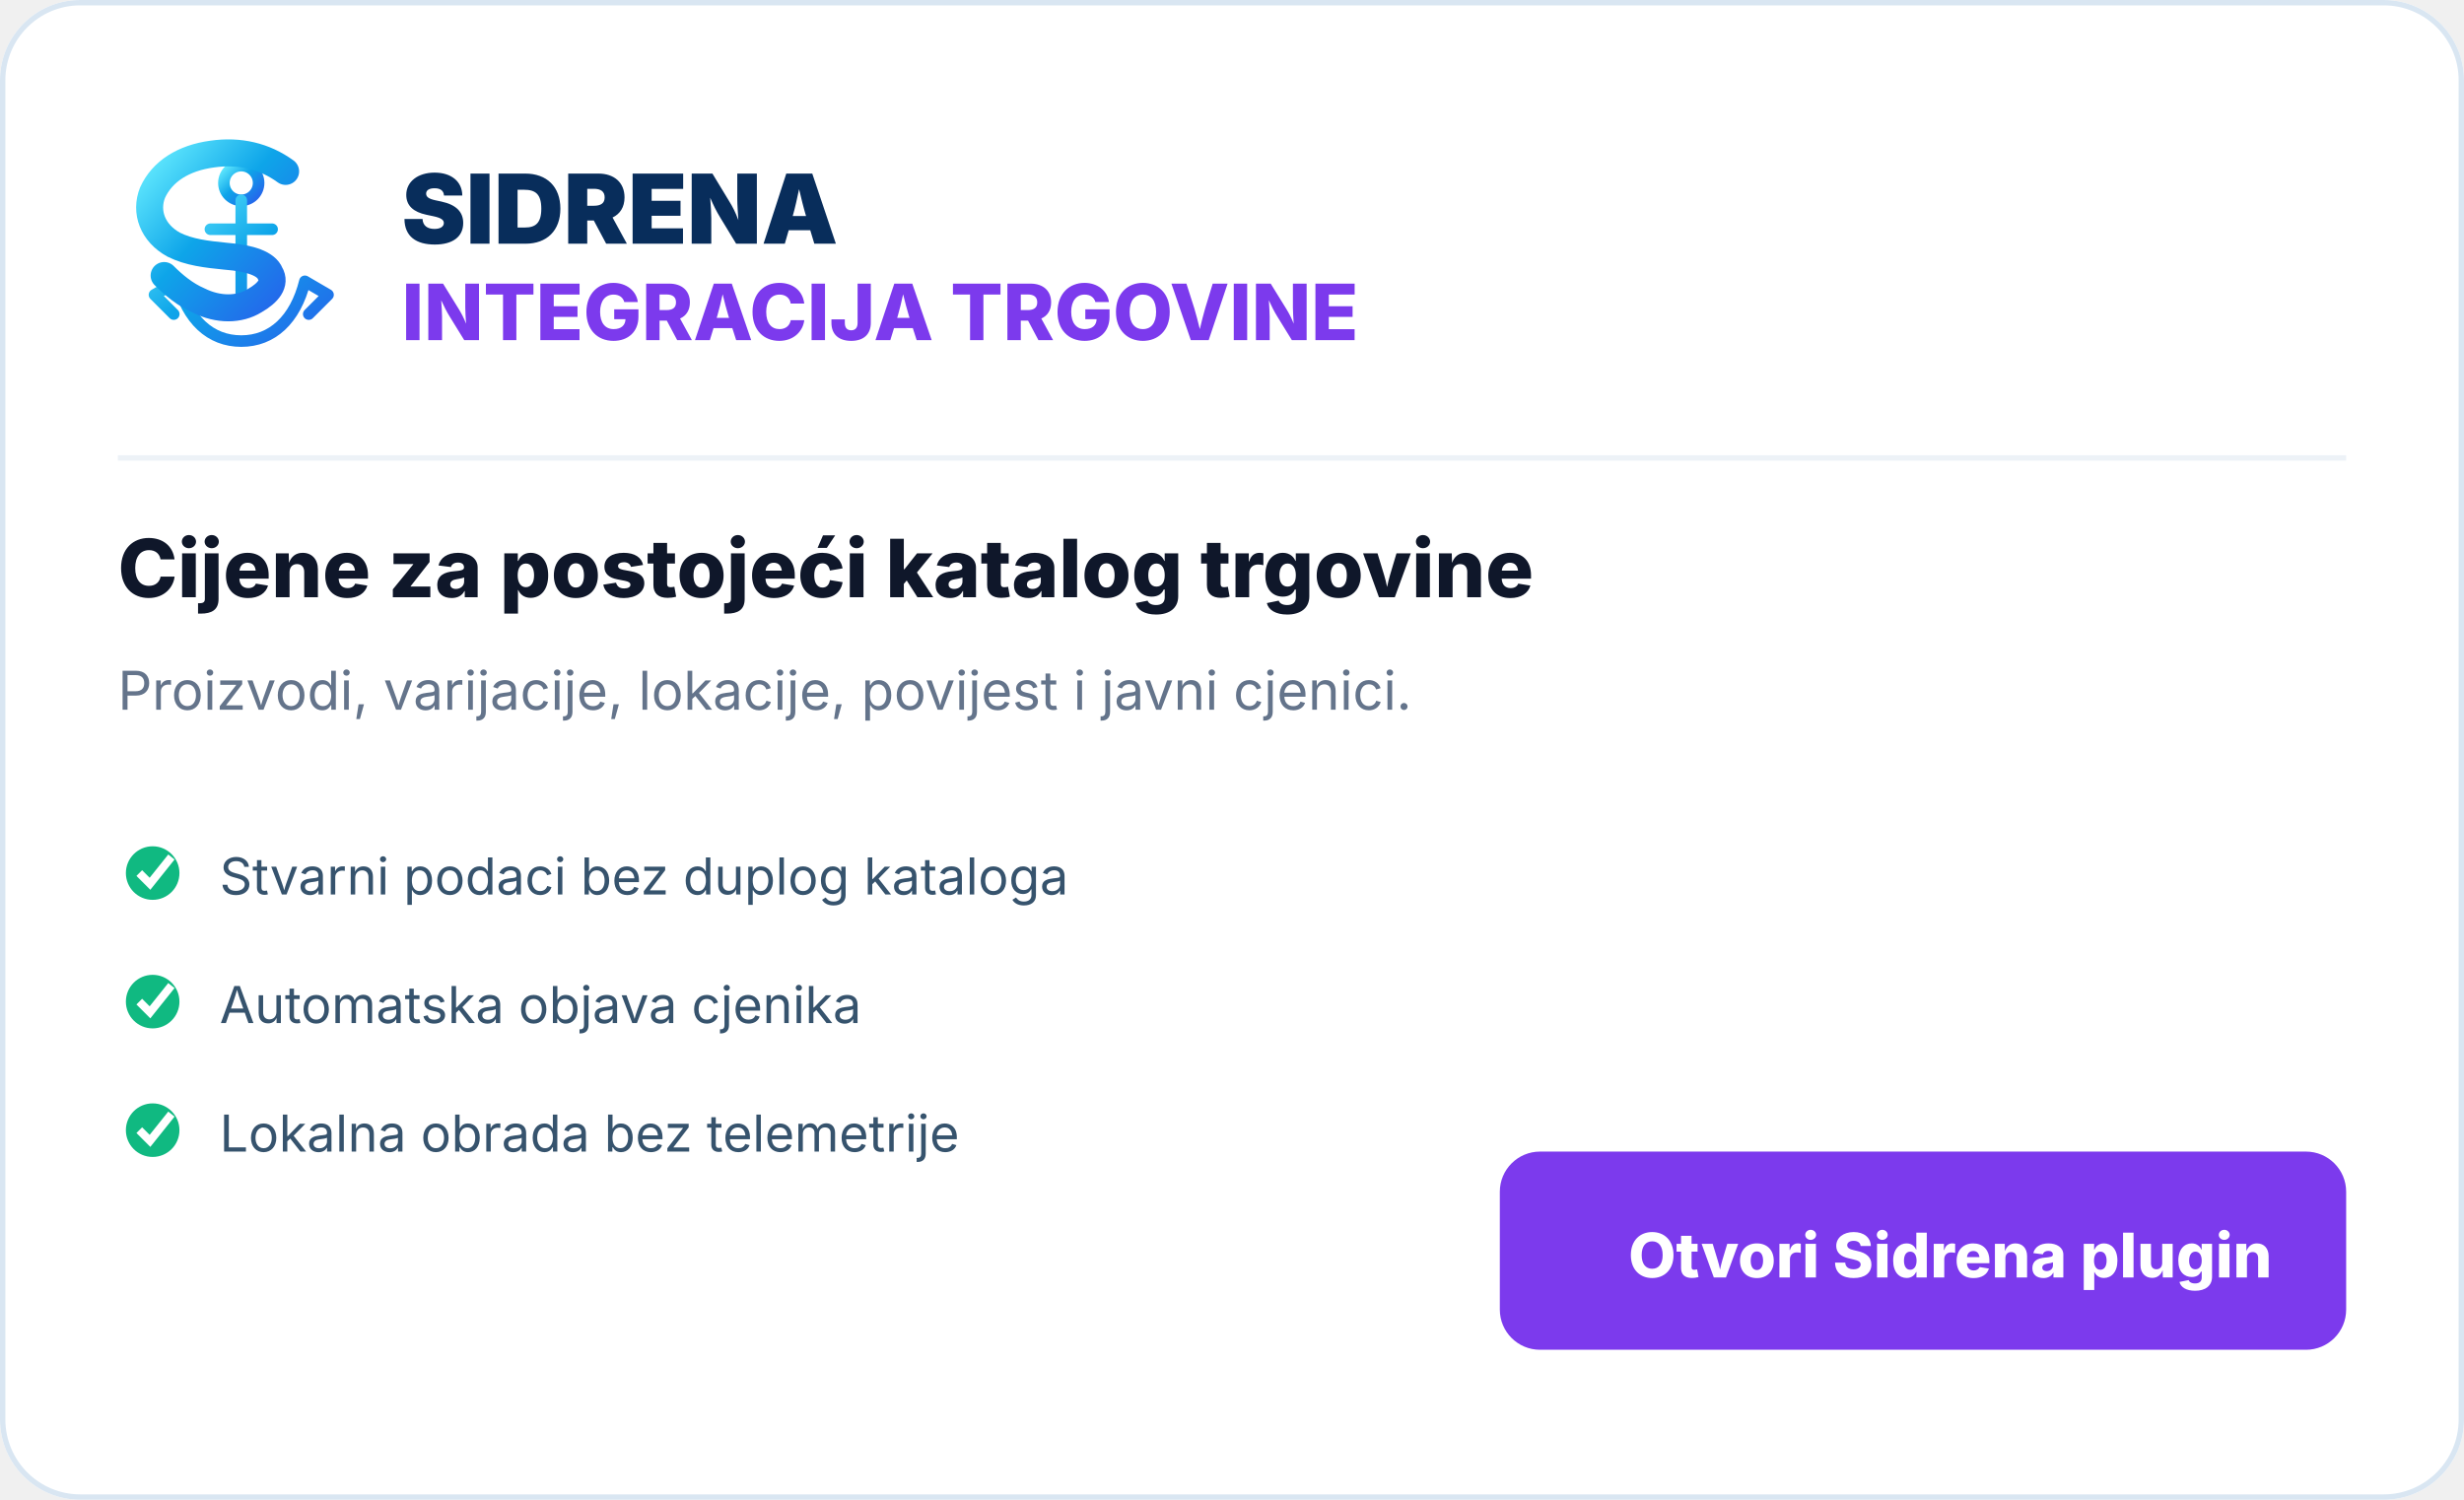
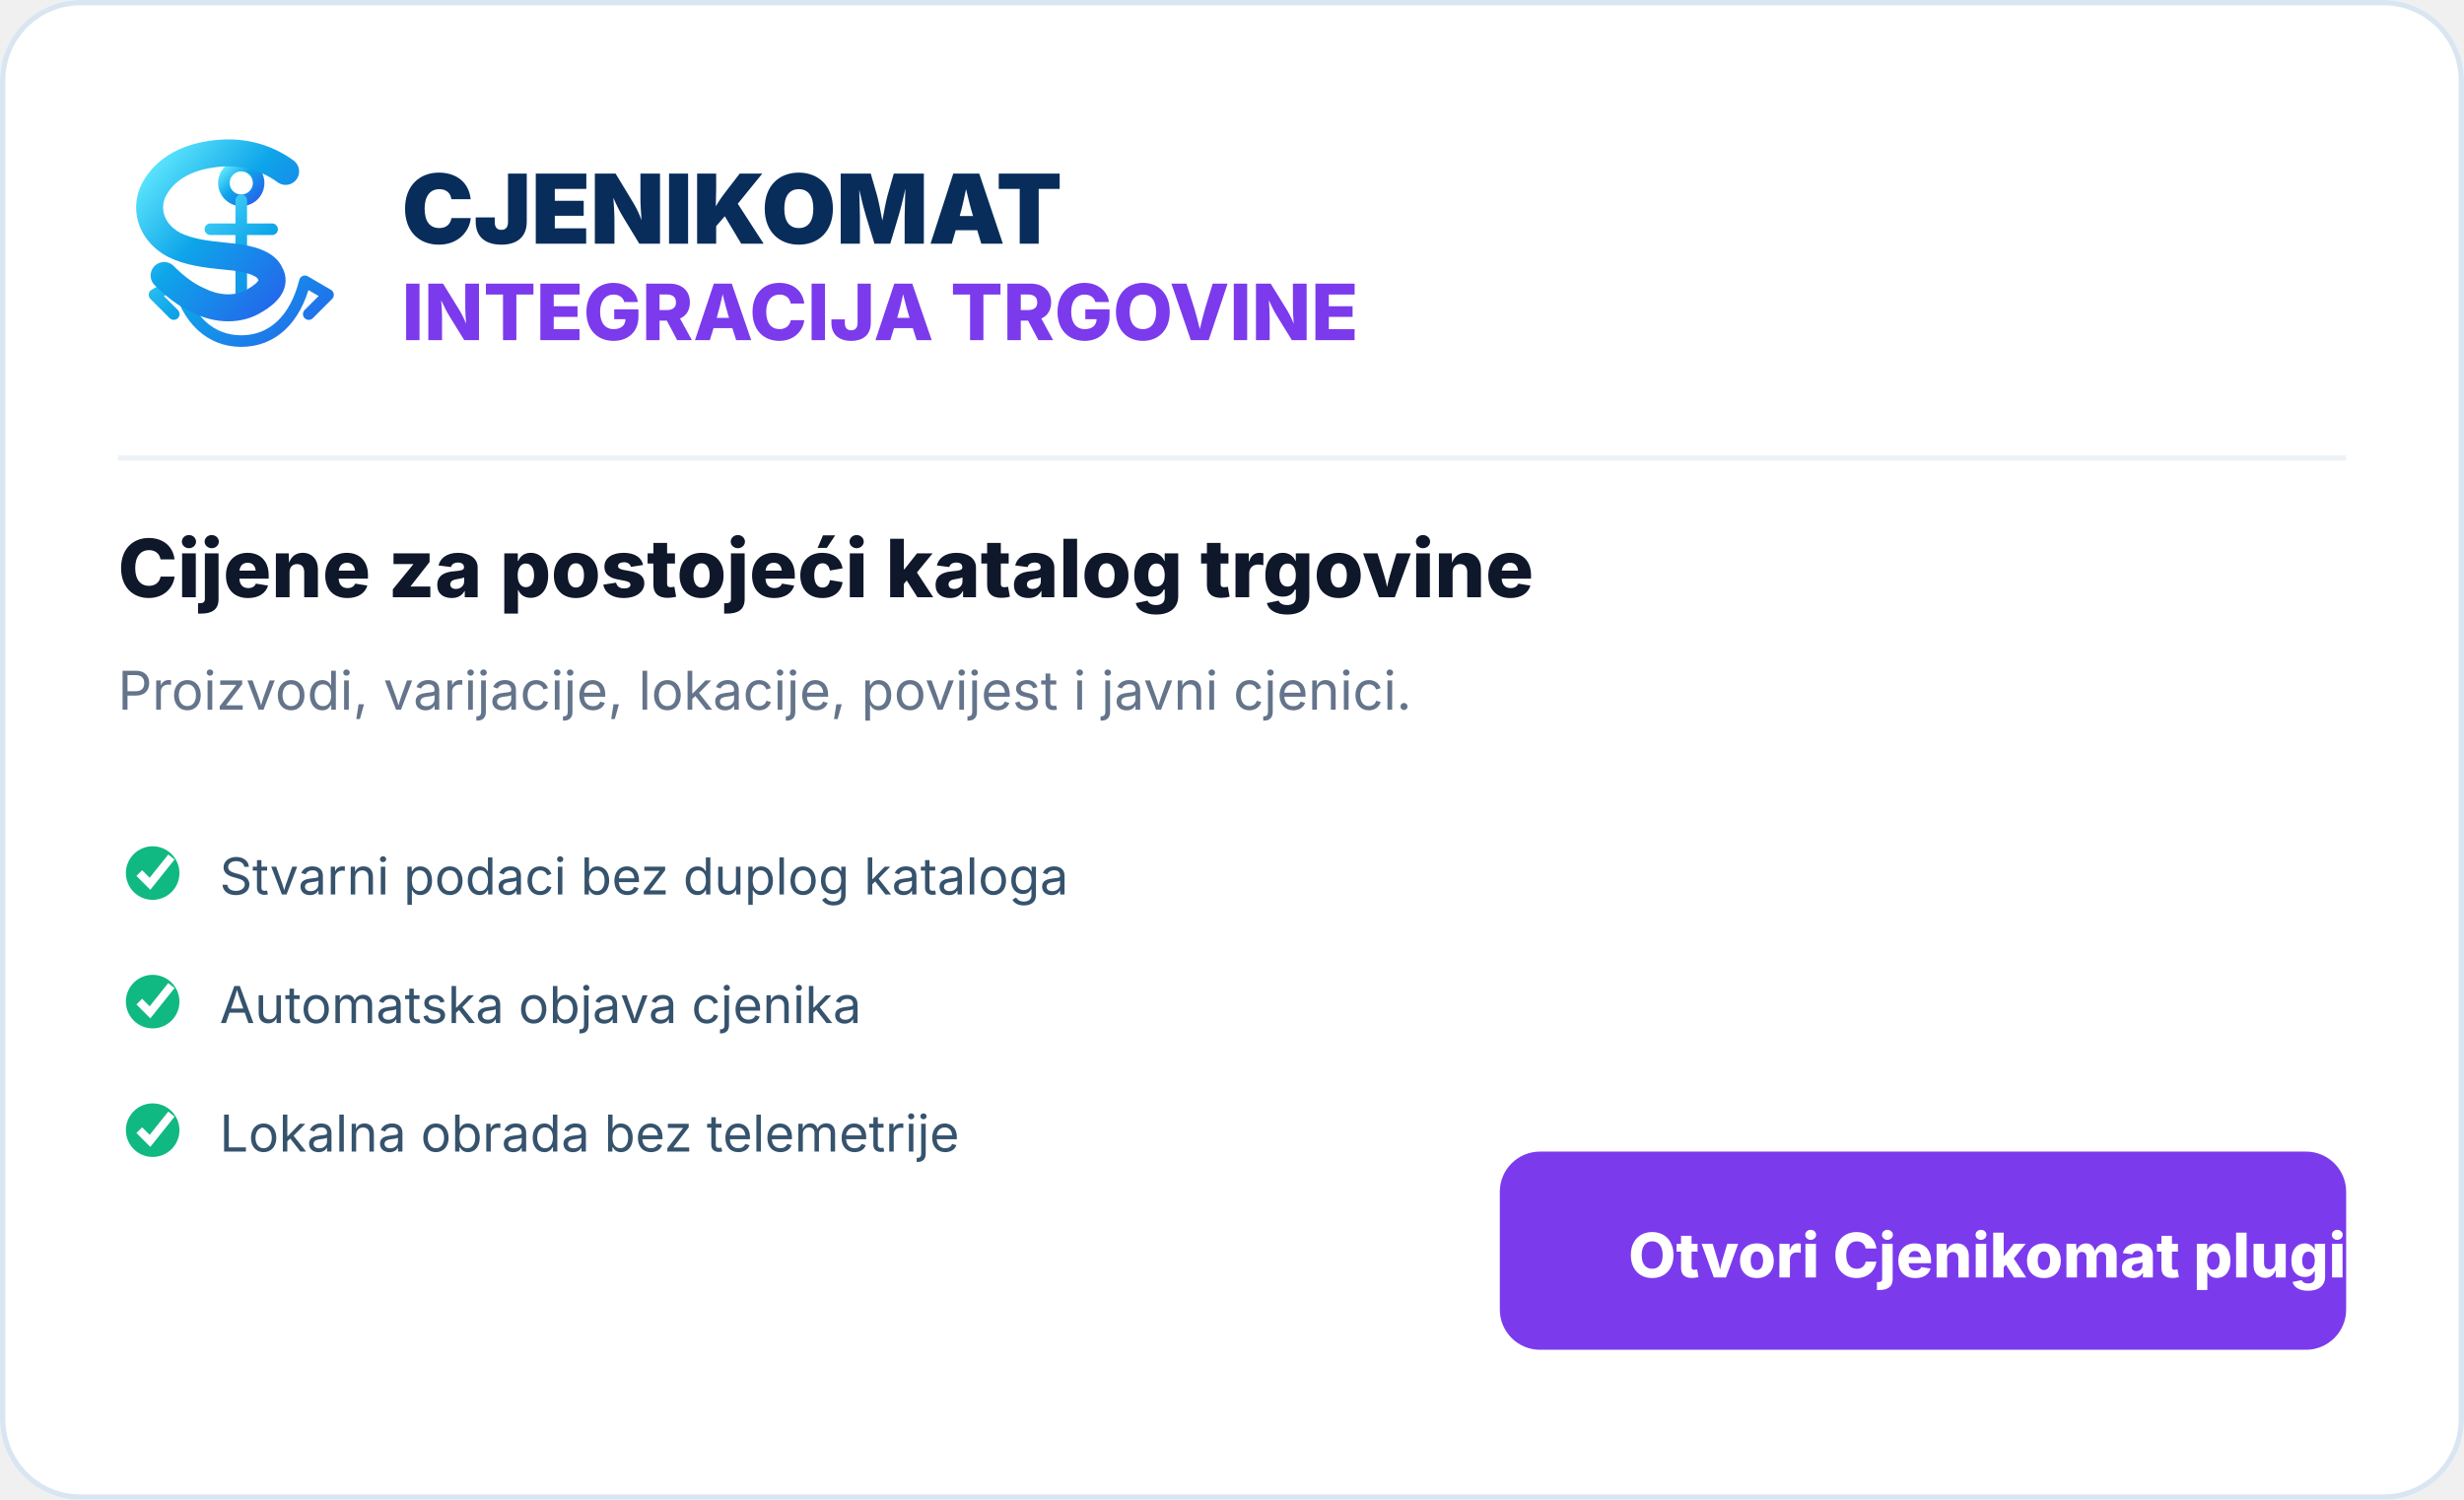
<svg xmlns="http://www.w3.org/2000/svg" viewBox="0 0 920 560" role="img" aria-labelledby="t">
  <defs>
    <linearGradient id="n" x1="0" y1="0" x2="1" y2="1">
      <stop stop-color="#0B4C8D" />
      <stop offset="1" stop-color="#061A33" />
    </linearGradient>
    <linearGradient id="m" x1="0" y1="0" x2="1" y2="1">
      <stop stop-color="#65ECFF" />
      <stop offset=".45" stop-color="#0EA5E9" />
      <stop offset="1" stop-color="#2563EB" />
    </linearGradient>
  </defs>
  <rect width="920" height="560" rx="30" fill="#fff" />
  <rect x="1" y="1" width="918" height="558" rx="29" fill="none" stroke="#D9E6F2" stroke-width="2" />
  <g transform="translate(44 46) scale(.72)">
    <g fill="none" stroke="url(#m)" stroke-linecap="round" stroke-linejoin="round">
      <circle cx="64" cy="31" r="9" stroke-width="6" />
      <path d="M64 40v52M48 55h32M31 82c5 20 17 31 33 31s28-11 33-31M31 82l-12 7 10 10m68-17 12 7-10 10" stroke-width="6" />
      <path d="M87 25c-11-8-24-11-38-9-15 2-26 9-31 20-4 10 0 21 11 27 8 4 17 5 27 6 13 1 21 4 23 9 3 5-1 10-8 14-8 5-19 5-29 0-7-3-13-8-18-13" stroke-width="14" />
    </g>
  </g>
-   <text x="150" y="91" fill="#082D5B" font-family="Inter,Segoe UI,Arial,sans-serif" font-size="36" font-weight="850">SIDRENA</text>
+   <text x="150" y="91" fill="#082D5B" font-family="Inter,Segoe UI,Arial,sans-serif" font-size="36" font-weight="850">CJENIKOMAT</text>
  <text x="150" y="127" fill="#7C3AED" font-family="Inter,Segoe UI,Arial,sans-serif" font-size="29" font-weight="800">INTEGRACIJA TRGOVINE</text>
  <rect x="44" y="170" width="832" height="2" fill="#EDF2F7" />
  <text x="44" y="223" fill="#0F172A" font-family="Inter,Segoe UI,Arial,sans-serif" font-size="30" font-weight="800">Cijene za postojeći katalog trgovine</text>
  <text x="44" y="265" fill="#64748B" font-family="Inter,Segoe UI,Arial,sans-serif" font-size="20">Proizvodi, varijacije, lokacije, povijest i javni cjenici.</text>
  <circle cx="57" cy="326" r="10" fill="#10B981" />
  <path d="m52 326 4 4 8-10" fill="none" stroke="#fff" stroke-width="3" />
  <text x="82" y="334" fill="#36536D" font-family="Inter,Segoe UI,Arial,sans-serif" font-size="19">Stvarni podaci bez duplog kataloga</text>
  <circle cx="57" cy="374" r="10" fill="#10B981" />
  <path d="m52 374 4 4 8-10" fill="none" stroke="#fff" stroke-width="3" />
  <text x="82" y="382" fill="#36536D" font-family="Inter,Segoe UI,Arial,sans-serif" font-size="19">Automatska objava cjenika</text>
  <circle cx="57" cy="422" r="10" fill="#10B981" />
  <path d="m52 422 4 4 8-10" fill="none" stroke="#fff" stroke-width="3" />
  <text x="82" y="430" fill="#36536D" font-family="Inter,Segoe UI,Arial,sans-serif" font-size="19">Lokalna obrada bez telemetrije</text>
  <rect x="560" y="430" width="316" height="74" rx="15" fill="#7C3AED" />
-   <text x="608" y="477" fill="#fff" font-family="Inter,Segoe UI,Arial,sans-serif" font-size="23" font-weight="800">Otvori Sidrena plugin</text>
+   <text x="608" y="477" fill="#fff" font-family="Inter,Segoe UI,Arial,sans-serif" font-size="23" font-weight="800">Otvori Cjenikomat plugin</text>
</svg>
